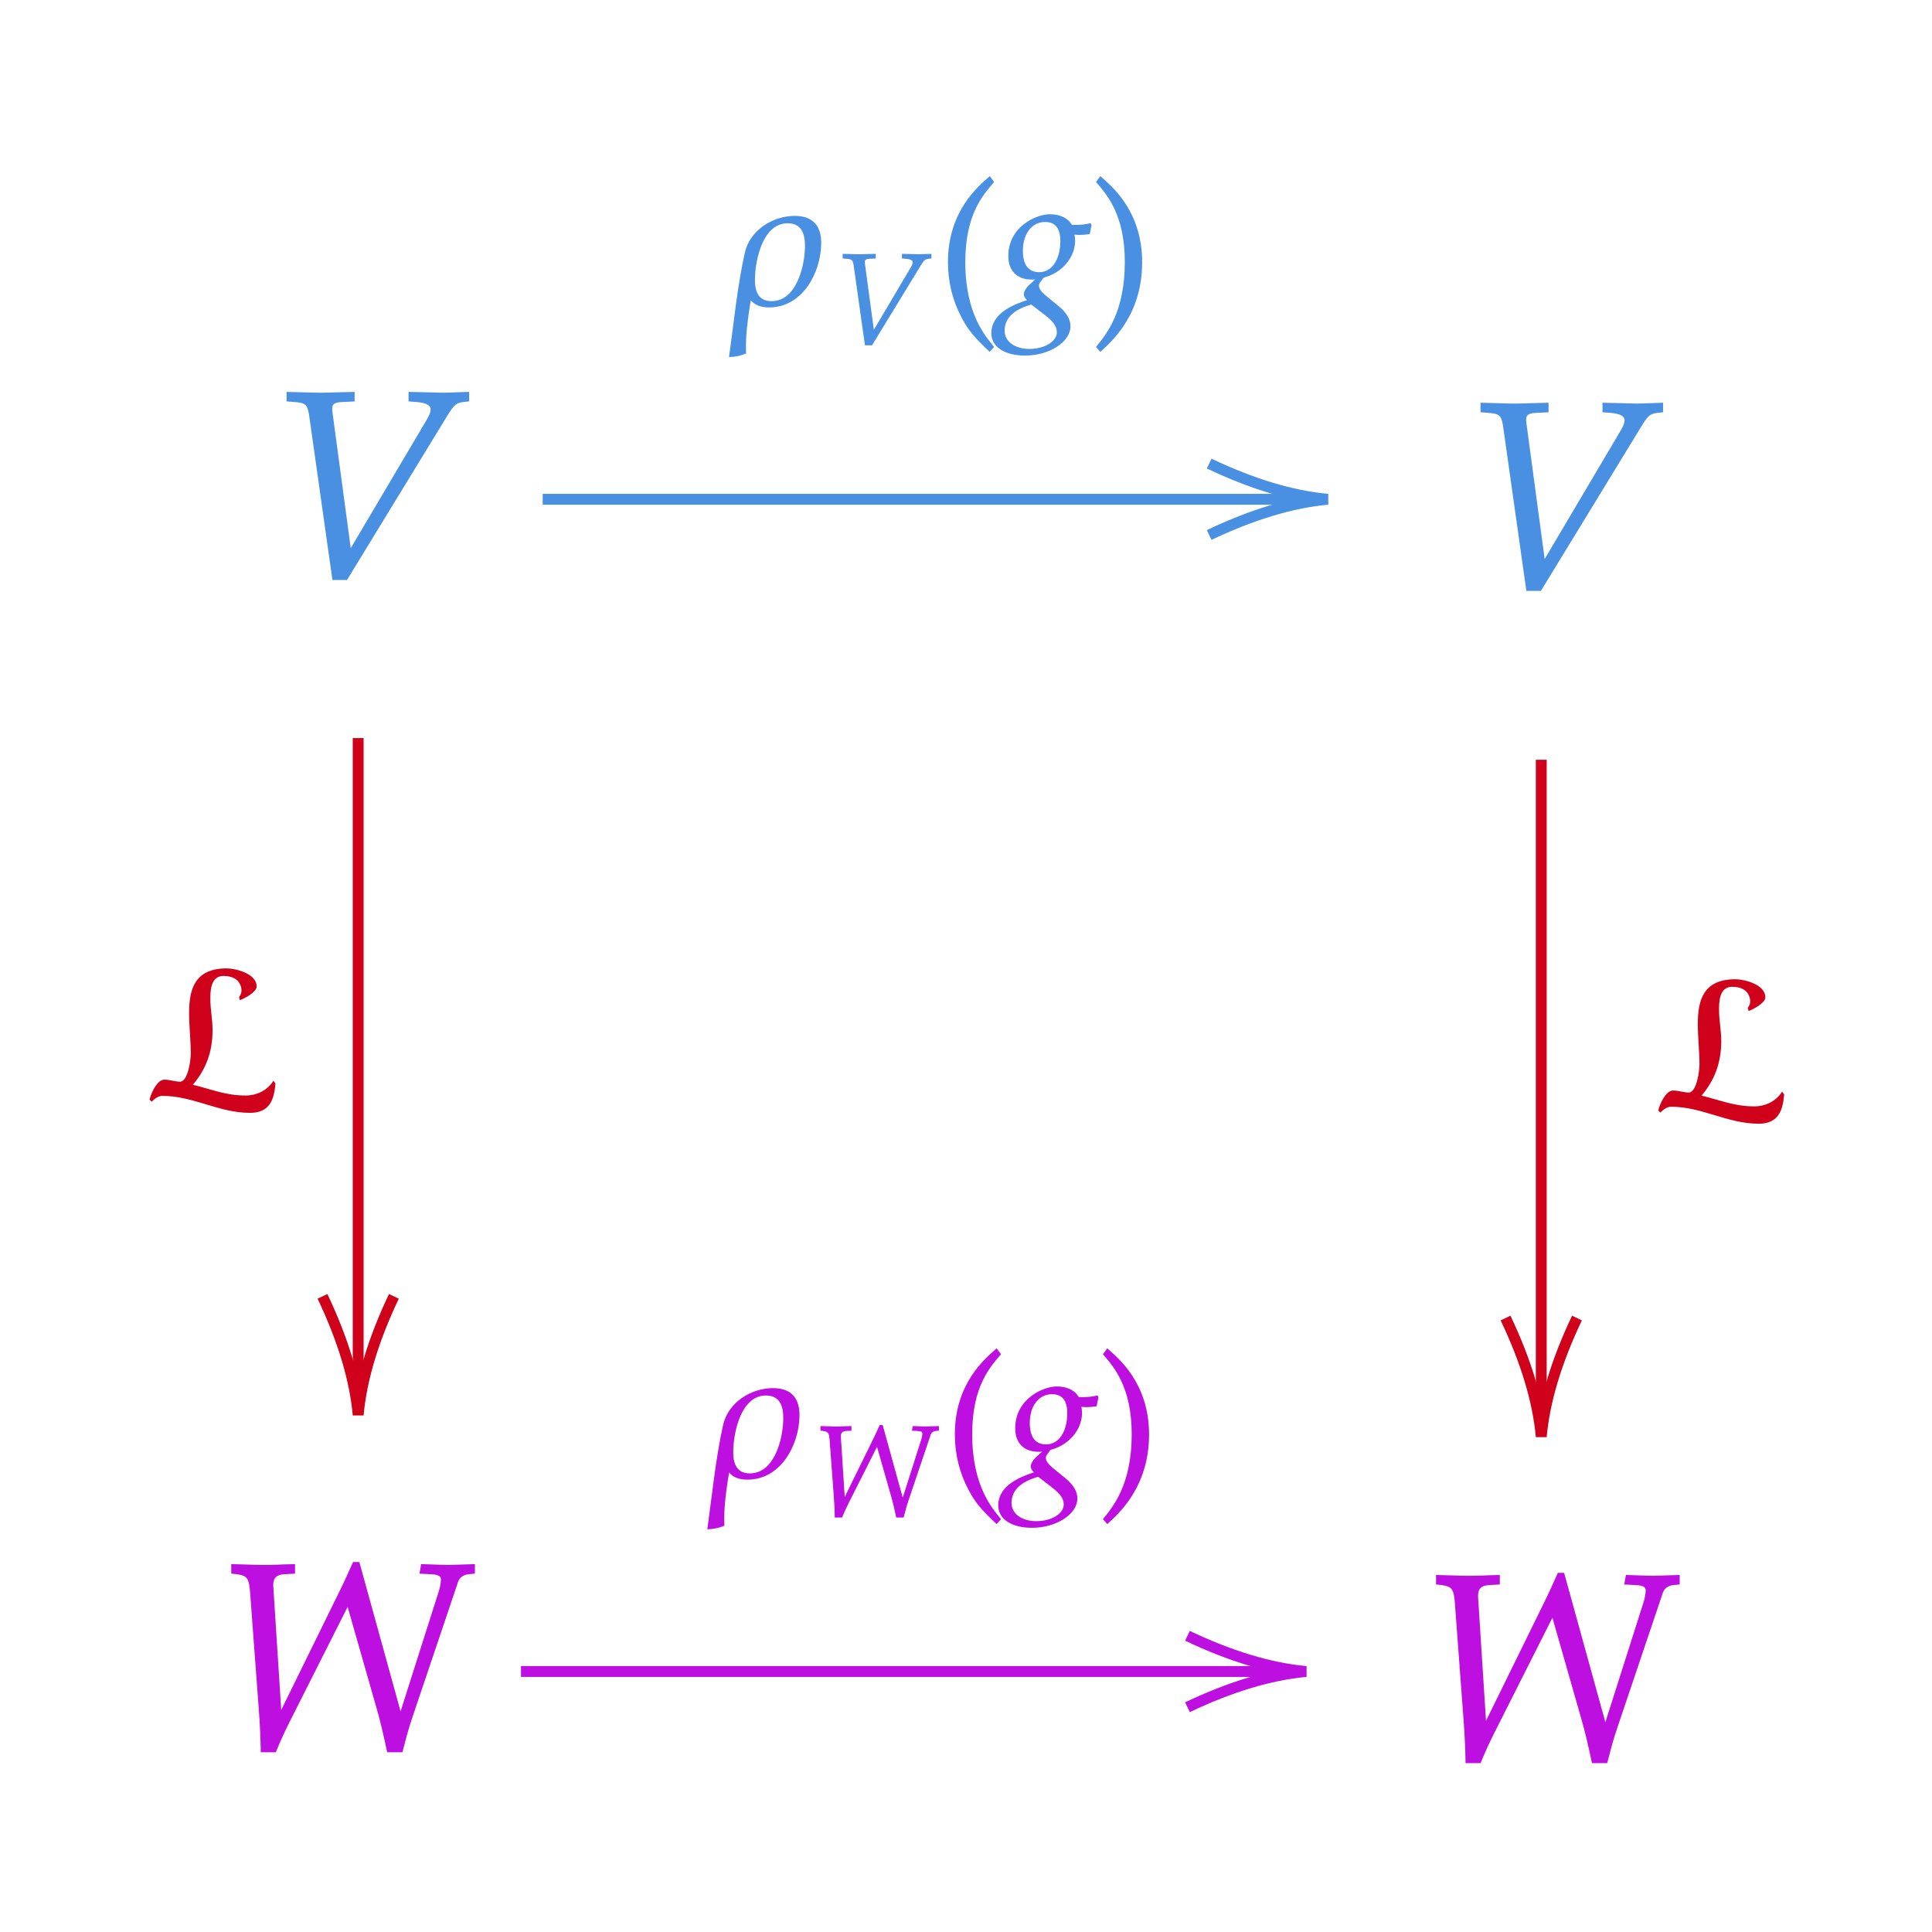
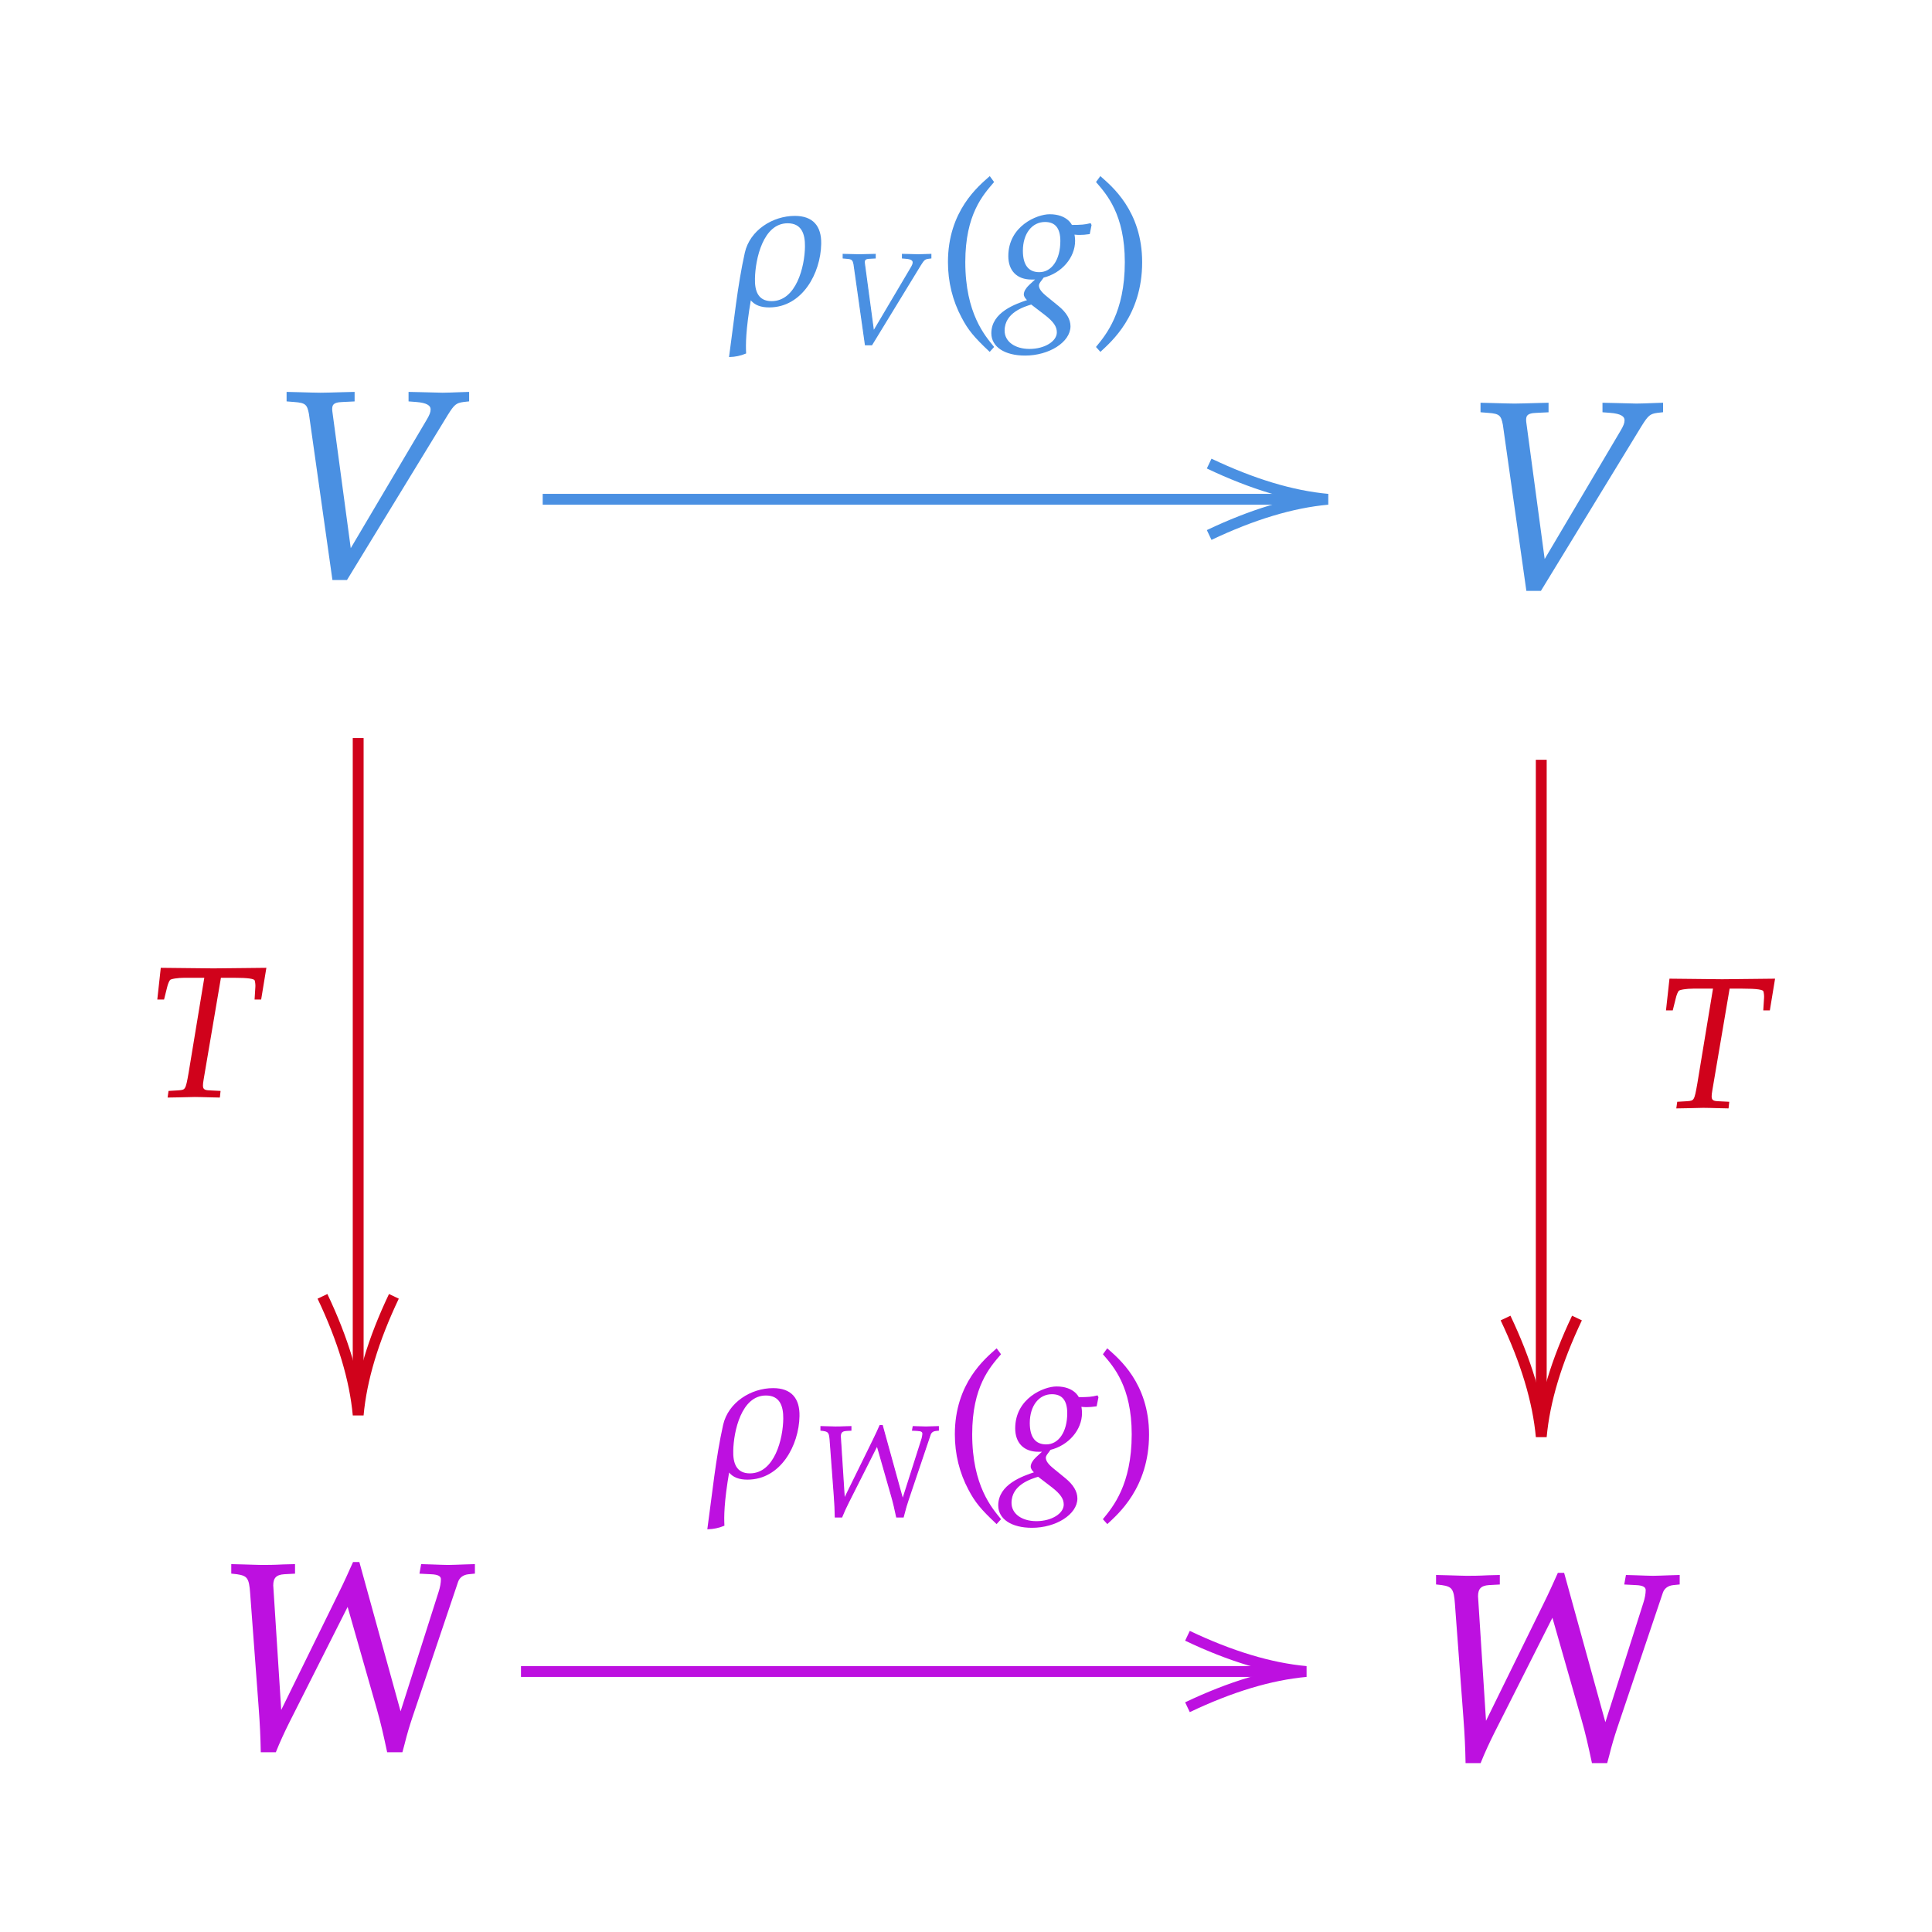
<svg xmlns="http://www.w3.org/2000/svg" x="0" y="0" width="178" height="178" style="fill:none" version="1.1" id="svg69">
  <defs id="defs69" />
  <svg class="role-diagram-draw-area" version="1.1" id="svg14" width="100%" height="100%">
    <g class="shapes-region" style="fill:none;stroke:#000000" id="g11">
      <g class="arrow-line" id="g3">
        <path class="connection real" stroke-dasharray="none" d="m 50,46 h 70.33" style="fill:none;fill-opacity:1;stroke:#4a90e2;stroke-width:1;stroke-opacity:1" id="path1" />
-         <g stroke="rgb(74,144,226)" transform="rotate(180,61.16666,23)" style="stroke:#4a90e2;stroke-width:1" stroke-opacity="1" id="g2">
+         <g stroke="rgb(74,144,226)" stroke-opacity="1" transform="rotate(180,61.16666,23)" style="stroke:#4a90e2;stroke-width:1" id="g2">
          <path d="M 10.93,-3.29 Q 4.96,-0.45 0,0 4.96,0.45 10.93,3.29" id="path2" />
        </g>
      </g>
      <g class="arrow-line" id="g5">
        <path class="connection real" stroke-dasharray="none" d="m 142,70 v 60.36" style="fill:none;fill-opacity:1;stroke:#d0021b;stroke-width:1;stroke-opacity:1" id="path3" />
-         <g stroke="rgb(208,2,27)" transform="rotate(-90,137.1823,-4.817711)" style="stroke:#d0021b;stroke-width:1" stroke-opacity="1" id="g4">
+         <g stroke="rgb(208,2,27)" stroke-opacity="1" transform="rotate(-90,137.1823,-4.817711)" style="stroke:#d0021b;stroke-width:1" id="g4">
          <path d="M 10.93,-3.29 Q 4.96,-0.45 0,0 4.96,0.45 10.93,3.29" id="path4" />
        </g>
      </g>
      <g class="arrow-line" id="g7">
        <path class="connection real" stroke-dasharray="none" d="m 48,154 h 70.33" style="fill:none;fill-opacity:1;stroke:#bd10e0;stroke-width:1;stroke-opacity:1" id="path5" />
-         <g stroke="rgb(189,16,224)" transform="rotate(180,60.16666,77)" style="stroke:#bd10e0;stroke-width:1" stroke-opacity="1" id="g6">
+         <g stroke="rgb(189,16,224)" stroke-opacity="1" transform="rotate(180,60.16666,77)" style="stroke:#bd10e0;stroke-width:1" id="g6">
          <path d="M 10.93,-3.29 Q 4.96,-0.45 0,0 4.96,0.45 10.93,3.29" id="path6" />
        </g>
      </g>
      <g class="arrow-line" id="g9">
        <path class="connection real" stroke-dasharray="none" d="m 33,68 v 60.36" style="fill:none;fill-opacity:1;stroke:#d0021b;stroke-width:1;stroke-opacity:1" id="path7" />
-         <g stroke="rgb(208,2,27)" transform="rotate(-90,81.68229,48.68229)" style="stroke:#d0021b;stroke-width:1" stroke-opacity="1" id="g8">
+         <g stroke="rgb(208,2,27)" stroke-opacity="1" transform="rotate(-90,81.68229,48.68229)" style="stroke:#d0021b;stroke-width:1" id="g8">
          <path d="M 10.93,-3.29 Q 4.96,-0.45 0,0 4.96,0.45 10.93,3.29" id="path8" />
        </g>
      </g>
      <g id="g10" />
    </g>
    <g id="g12" />
    <g id="g13" />
    <g id="g14" />
  </svg>
  <svg width="660" height="176.667" style="font-family:Asana-Math, Asana" version="1.1" id="svg68">
    <g id="g18">
      <g id="g17">
        <g id="g16">
          <g transform="translate(24.66666,53.14669)" id="g15">
            <path transform="scale(0.02448,-0.02448)" d="m 310,96 -71,528 c -2,22 2,37 42,38 l 42,2 v 28 l -41,-1 c -37,-1 -65,-2 -83,-2 -18,0 -46,1 -83,2 l -41,1 v -28 l 25,-2 c 44,-3 52,-11 59,-48 L 247,-8 h 49 l 378,619 c 25,40 33,47 62,51 l 18,2 v 28 l -30,-1 c -27,-1 -50,-2 -66,-2 -10,0 -37,1 -78,2 l -46,1 v -28 l 26,-2 c 38,-3 57,-13 57,-32 0,-11 -4,-22 -16,-42 z" stroke="#4a90e2" stroke-opacity="1" stroke-width="8" fill="#4a90e2" fill-opacity="1" id="path14" />
          </g>
        </g>
      </g>
    </g>
    <g id="g22">
      <g id="g21">
        <g id="g20">
          <g transform="translate(134.6667,54.14669)" id="g19">
            <path transform="scale(0.02448,-0.02448)" d="m 310,96 -71,528 c -2,22 2,37 42,38 l 42,2 v 28 l -41,-1 c -37,-1 -65,-2 -83,-2 -18,0 -46,1 -83,2 l -41,1 v -28 l 25,-2 c 44,-3 52,-11 59,-48 L 247,-8 h 49 l 378,619 c 25,40 33,47 62,51 l 18,2 v 28 l -30,-1 c -27,-1 -50,-2 -66,-2 -10,0 -37,1 -78,2 l -46,1 v -28 l 26,-2 c 38,-3 57,-13 57,-32 0,-11 -4,-22 -16,-42 z" stroke="#4a90e2" stroke-opacity="1" stroke-width="8" fill="#4a90e2" fill-opacity="1" id="path18" />
          </g>
        </g>
      </g>
    </g>
    <g id="g37">
      <g id="g36">
        <g id="g24">
          <g transform="translate(66.66666,28)" id="g23">
            <path transform="scale(0.017,-0.017)" d="M 386,473 C 267,473 146,396 119,277 79,98 60,-97 34,-284 c 28,1 58,7 84,18 -2,44 -3,121 27,295 24,-34 61,-44 102,-44 177,0 275,183 278,340 2,95 -43,148 -139,148 z m -39,-32 c 79,0 99,-61 98,-130 C 444,203 398,11 260,11 c -78,0 -96,61 -94,127 2,105 44,303 181,303 z" stroke="#4a90e2" stroke-opacity="1" stroke-width="8" fill="#4a90e2" fill-opacity="1" id="path22" />
          </g>
        </g>
        <g id="g29">
          <g id="g28">
            <g id="g27">
              <g id="g26">
                <g transform="translate(76.79166,31.67084)" id="g25">
                  <path transform="scale(0.0119,-0.0119)" d="m 310,96 -71,528 c -2,22 2,37 42,38 l 42,2 v 28 l -41,-1 c -37,-1 -65,-2 -83,-2 -18,0 -46,1 -83,2 l -41,1 v -28 l 25,-2 c 44,-3 52,-11 59,-48 L 247,-8 h 49 l 378,619 c 25,40 33,47 62,51 l 18,2 v 28 l -30,-1 c -27,-1 -50,-2 -66,-2 -10,0 -37,1 -78,2 l -46,1 v -28 l 26,-2 c 38,-3 57,-13 57,-32 0,-11 -4,-22 -16,-42 z" stroke="#4a90e2" stroke-opacity="1" stroke-width="8" fill="#4a90e2" fill-opacity="1" id="path24" />
                </g>
              </g>
            </g>
          </g>
        </g>
        <g id="g31">
          <g transform="translate(86.38541,28.66669)" id="g30">
            <path transform="scale(0.017,-0.017)" d="m 146,266 c 0,260 97,366 155,434 l -19,26 C 225,675 60,542 60,266 60,159 85,58 133,-32 c 35,-67 67,-106 149,-183 l 19,21 c -46,57 -155,179 -155,460 z" stroke="#4a90e2" stroke-opacity="1" stroke-width="8" fill="#4a90e2" fill-opacity="1" id="path29" />
          </g>
        </g>
        <g id="g33">
          <g transform="translate(92.03125,28)" id="g32">
            <path transform="scale(0.017,-0.017)" d="M 275,482 C 208,482 55,419 55,259 c 0,-77 45,-123 122,-123 8,0 19,0 30,1 L 166,99 C 150,84 139,66 139,52 139,42 146,31 160,19 91,-4 -37,-48 -37,-159 c 0,-71 70,-117 179,-117 129,0 242,72 242,155 0,36 -21,72 -64,107 l -60,49 c -34,27 -47,46 -47,65 0,14 15,28 27,46 98,24 169,107 169,196 0,15 -3,34 -4,38 17,-2 25,-2 34,-2 17,0 27,1 50,4 l 9,45 -3,6 c -28,-7 -48,-9 -102,-9 0,1 -24,58 -118,58 z M 176,1 253,-58 c 46,-36 65,-63 65,-96 0,-52 -69,-94 -152,-94 -82,0 -139,42 -139,103 0,102 110,134 149,146 z m 74,447 c 58,0 87,-36 87,-107 0,-103 -48,-173 -118,-173 -61,0 -93,41 -93,120 0,95 51,160 124,160 z" stroke="#4a90e2" stroke-opacity="1" stroke-width="8" fill="#4a90e2" fill-opacity="1" id="path31" />
          </g>
        </g>
        <g id="g35">
          <g transform="translate(100.5208,28.66669)" id="g34">
            <path transform="scale(0.017,-0.017)" d="M 51,726 32,700 C 87,636 187,526 187,266 187,-10 83,-131 32,-194 l 19,-21 c 53,50 222,192 222,480 0,277 -165,410 -222,461 z" stroke="#4a90e2" stroke-opacity="1" stroke-width="8" fill="#4a90e2" fill-opacity="1" id="path33" />
          </g>
        </g>
      </g>
    </g>
    <g id="g41">
      <g id="g40">
        <g id="g39">
          <g transform="translate(19.66666,161.1467)" id="g38">
            <path transform="scale(0.02448,-0.02448)" d="m 303,692 -39,-1 c -38,-2 -62,-2 -82,-2 -12,0 -34,1 -72,2 l -39,1 v -28 l 18,-2 c 41,-6 49,-17 53,-74 l 32,-430 c 5,-66 7,-114 8,-166 h 50 c 14,35 32,74 50,110 L 506,546 618,154 C 633,102 644,53 657,-8 h 51 l 7,26 c 10,40 18,67 31,106 l 171,507 c 6,17 21,29 43,31 l 20,2 v 28 l -32,-1 c -29,-1 -51,-2 -65,-2 -13,0 -35,1 -65,2 l -33,1 -5,-28 39,-2 c 29,-1 41,-9 41,-23 0,-13 -3,-31 -9,-49 L 704,128 546,700 H 528 C 516,673 494,624 476,588 L 252,132 221,616 c 0,30 13,44 45,46 l 37,2 z" stroke="#bd10e0" stroke-opacity="1" stroke-width="8" fill="#bd10e0" fill-opacity="1" id="path37" />
          </g>
        </g>
      </g>
    </g>
    <g id="g45">
      <g id="g44">
        <g id="g43">
          <g transform="translate(130.6667,162.1467)" id="g42">
            <path transform="scale(0.02448,-0.02448)" d="m 303,692 -39,-1 c -38,-2 -62,-2 -82,-2 -12,0 -34,1 -72,2 l -39,1 v -28 l 18,-2 c 41,-6 49,-17 53,-74 l 32,-430 c 5,-66 7,-114 8,-166 h 50 c 14,35 32,74 50,110 L 506,546 618,154 C 633,102 644,53 657,-8 h 51 l 7,26 c 10,40 18,67 31,106 l 171,507 c 6,17 21,29 43,31 l 20,2 v 28 l -32,-1 c -29,-1 -51,-2 -65,-2 -13,0 -35,1 -65,2 l -33,1 -5,-28 39,-2 c 29,-1 41,-9 41,-23 0,-13 -3,-31 -9,-49 L 704,128 546,700 H 528 C 516,673 494,624 476,588 L 252,132 221,616 c 0,30 13,44 45,46 l 37,2 z" stroke="#bd10e0" stroke-opacity="1" stroke-width="8" fill="#bd10e0" fill-opacity="1" id="path41" />
          </g>
        </g>
      </g>
    </g>
    <g id="g60">
      <g id="g59">
        <g id="g47">
          <g transform="translate(64.66666,136)" id="g46">
            <path transform="scale(0.017,-0.017)" d="M 386,473 C 267,473 146,396 119,277 79,98 60,-97 34,-284 c 28,1 58,7 84,18 -2,44 -3,121 27,295 24,-34 61,-44 102,-44 177,0 275,183 278,340 2,95 -43,148 -139,148 z m -39,-32 c 79,0 99,-61 98,-130 C 444,203 398,11 260,11 c -78,0 -96,61 -94,127 2,105 44,303 181,303 z" stroke="#bd10e0" stroke-opacity="1" stroke-width="8" fill="#bd10e0" fill-opacity="1" id="path45" />
          </g>
        </g>
        <g id="g52">
          <g id="g51">
            <g id="g50">
              <g id="g49">
                <g transform="translate(74.79166,139.6708)" id="g48">
                  <path transform="scale(0.0119,-0.0119)" d="m 303,692 -39,-1 c -38,-2 -62,-2 -82,-2 -12,0 -34,1 -72,2 l -39,1 v -28 l 18,-2 c 41,-6 49,-17 53,-74 l 32,-430 c 5,-66 7,-114 8,-166 h 50 c 14,35 32,74 50,110 L 506,546 618,154 C 633,102 644,53 657,-8 h 51 l 7,26 c 10,40 18,67 31,106 l 171,507 c 6,17 21,29 43,31 l 20,2 v 28 l -32,-1 c -29,-1 -51,-2 -65,-2 -13,0 -35,1 -65,2 l -33,1 -5,-28 39,-2 c 29,-1 41,-9 41,-23 0,-13 -3,-31 -9,-49 L 704,128 546,700 H 528 C 516,673 494,624 476,588 L 252,132 221,616 c 0,30 13,44 45,46 l 37,2 z" stroke="#bd10e0" stroke-opacity="1" stroke-width="8" fill="#bd10e0" fill-opacity="1" id="path47" />
                </g>
              </g>
            </g>
          </g>
        </g>
        <g id="g54">
          <g transform="translate(87.02081,136.6667)" id="g53">
            <path transform="scale(0.017,-0.017)" d="m 146,266 c 0,260 97,366 155,434 l -19,26 C 225,675 60,542 60,266 60,159 85,58 133,-32 c 35,-67 67,-106 149,-183 l 19,21 c -46,57 -155,179 -155,460 z" stroke="#bd10e0" stroke-opacity="1" stroke-width="8" fill="#bd10e0" fill-opacity="1" id="path52" />
          </g>
        </g>
        <g id="g56">
          <g transform="translate(92.66666,136)" id="g55">
            <path transform="scale(0.017,-0.017)" d="M 275,482 C 208,482 55,419 55,259 c 0,-77 45,-123 122,-123 8,0 19,0 30,1 L 166,99 C 150,84 139,66 139,52 139,42 146,31 160,19 91,-4 -37,-48 -37,-159 c 0,-71 70,-117 179,-117 129,0 242,72 242,155 0,36 -21,72 -64,107 l -60,49 c -34,27 -47,46 -47,65 0,14 15,28 27,46 98,24 169,107 169,196 0,15 -3,34 -4,38 17,-2 25,-2 34,-2 17,0 27,1 50,4 l 9,45 -3,6 c -28,-7 -48,-9 -102,-9 0,1 -24,58 -118,58 z M 176,1 253,-58 c 46,-36 65,-63 65,-96 0,-52 -69,-94 -152,-94 -82,0 -139,42 -139,103 0,102 110,134 149,146 z m 74,447 c 58,0 87,-36 87,-107 0,-103 -48,-173 -118,-173 -61,0 -93,41 -93,120 0,95 51,160 124,160 z" stroke="#bd10e0" stroke-opacity="1" stroke-width="8" fill="#bd10e0" fill-opacity="1" id="path54" />
          </g>
        </g>
        <g id="g58">
          <g transform="translate(101.1562,136.6667)" id="g57">
            <path transform="scale(0.017,-0.017)" d="M 51,726 32,700 C 87,636 187,526 187,266 187,-10 83,-131 32,-194 l 19,-21 c 53,50 222,192 222,480 0,277 -165,410 -222,461 z" stroke="#bd10e0" stroke-opacity="1" stroke-width="8" fill="#bd10e0" fill-opacity="1" id="path56" />
          </g>
        </g>
      </g>
    </g>
    <g id="g64">
      <g id="g63">
        <g id="g62">
          <g transform="translate(152.6667,102)" id="g61">
-             <path transform="scale(0.017,-0.017)" d="m 332,534 c 0,64 14,122 76,122 44,0 87,-16 99,-66 1,-5 2,-11 2,-16 0,-14 -5,-27 -13,-37 l 3,-11 c 21,8 84,41 84,69 0,68 -115,94 -158,94 -170,0 -200,-109 -200,-238 0,-72 9,-151 9,-219 C 234,192 218,75 172,75 144,75 115,86 87,86 50,86 18,13 11,-17 l 7,-7 c 14,14 35,30 58,30 169,0 306,-92 475,-92 102,0 126,66 134,153 l -7,10 C 647,30 591,0 527,0 418,0 345,33 234,60 c 74,85 110,180 110,298 0,62 -12,106 -12,176 z" stroke="#d0021b" stroke-opacity="1" stroke-width="8" fill="#d0021b" fill-opacity="1" id="path60" />
+             <path transform="scale(0.017,-0.017)" d="m 390,646 h 73 c 78,0 114,-5 117,-17 3,-8 5,-27 4,-37 l -4,-64 h 28 l 27,164 -91,-1 c -88,-1 -156,-2 -191,-2 -37,0 -101,1 -187,2 L 71,692 53,528 h 29 l 15,60 c 5,22 12,38 18,45 6,7 44,13 81,13 H 308 L 222,125 C 206,34 204,31 164,28 l -51,-3 -4,-28 57,1 c 40,1 69,2 85,2 19,0 50,-1 89,-2 l 44,-1 3,28 -59,3 c -26,1 -36,9 -36,30 0,9 1,16 4,35 z" stroke="#d0021b" stroke-opacity="1" stroke-width="8" fill="#d0021b" fill-opacity="1" id="path60" />
          </g>
        </g>
      </g>
    </g>
    <g id="g68">
      <g id="g67">
        <g id="g66">
          <g transform="translate(13.66666,101)" id="g65">
-             <path transform="scale(0.017,-0.017)" d="m 332,534 c 0,64 14,122 76,122 44,0 87,-16 99,-66 1,-5 2,-11 2,-16 0,-14 -5,-27 -13,-37 l 3,-11 c 21,8 84,41 84,69 0,68 -115,94 -158,94 -170,0 -200,-109 -200,-238 0,-72 9,-151 9,-219 C 234,192 218,75 172,75 144,75 115,86 87,86 50,86 18,13 11,-17 l 7,-7 c 14,14 35,30 58,30 169,0 306,-92 475,-92 102,0 126,66 134,153 l -7,10 C 647,30 591,0 527,0 418,0 345,33 234,60 c 74,85 110,180 110,298 0,62 -12,106 -12,176 z" stroke="#d0021b" stroke-opacity="1" stroke-width="8" fill="#d0021b" fill-opacity="1" id="path64" />
+             <path transform="scale(0.017,-0.017)" d="m 390,646 h 73 c 78,0 114,-5 117,-17 3,-8 5,-27 4,-37 l -4,-64 h 28 l 27,164 -91,-1 c -88,-1 -156,-2 -191,-2 -37,0 -101,1 -187,2 L 71,692 53,528 h 29 l 15,60 c 5,22 12,38 18,45 6,7 44,13 81,13 H 308 L 222,125 C 206,34 204,31 164,28 l -51,-3 -4,-28 57,1 c 40,1 69,2 85,2 19,0 50,-1 89,-2 l 44,-1 3,28 -59,3 c -26,1 -36,9 -36,30 0,9 1,16 4,35 z" stroke="#d0021b" stroke-opacity="1" stroke-width="8" fill="#d0021b" fill-opacity="1" id="path64" />
          </g>
        </g>
      </g>
    </g>
  </svg>
</svg>
